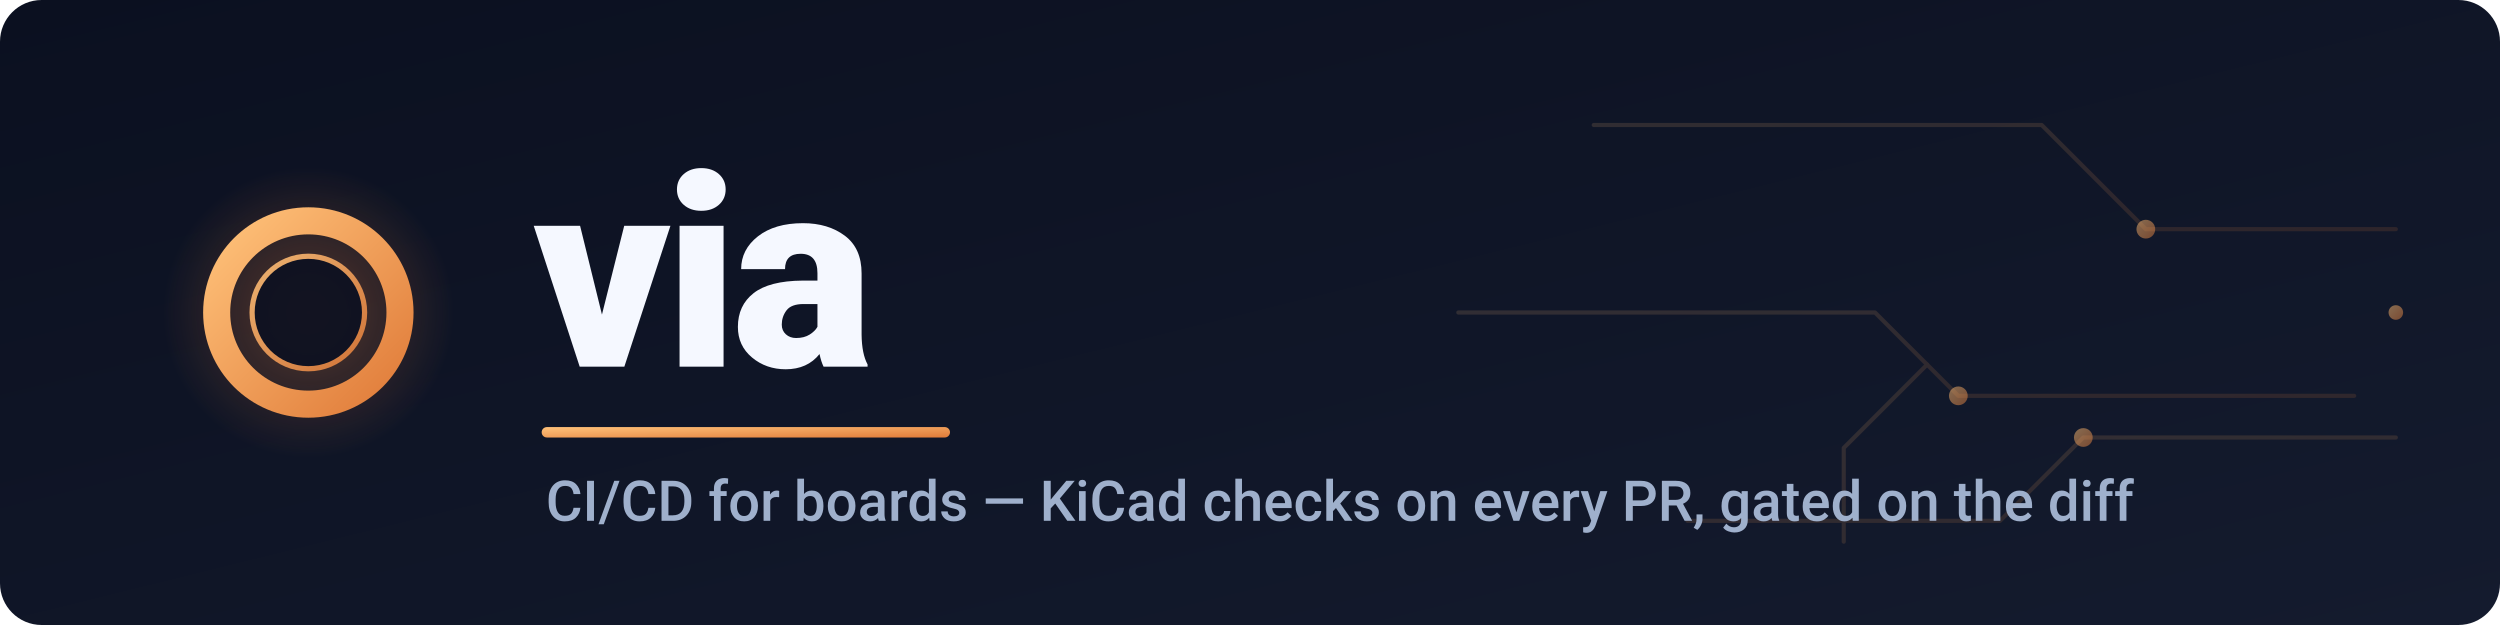
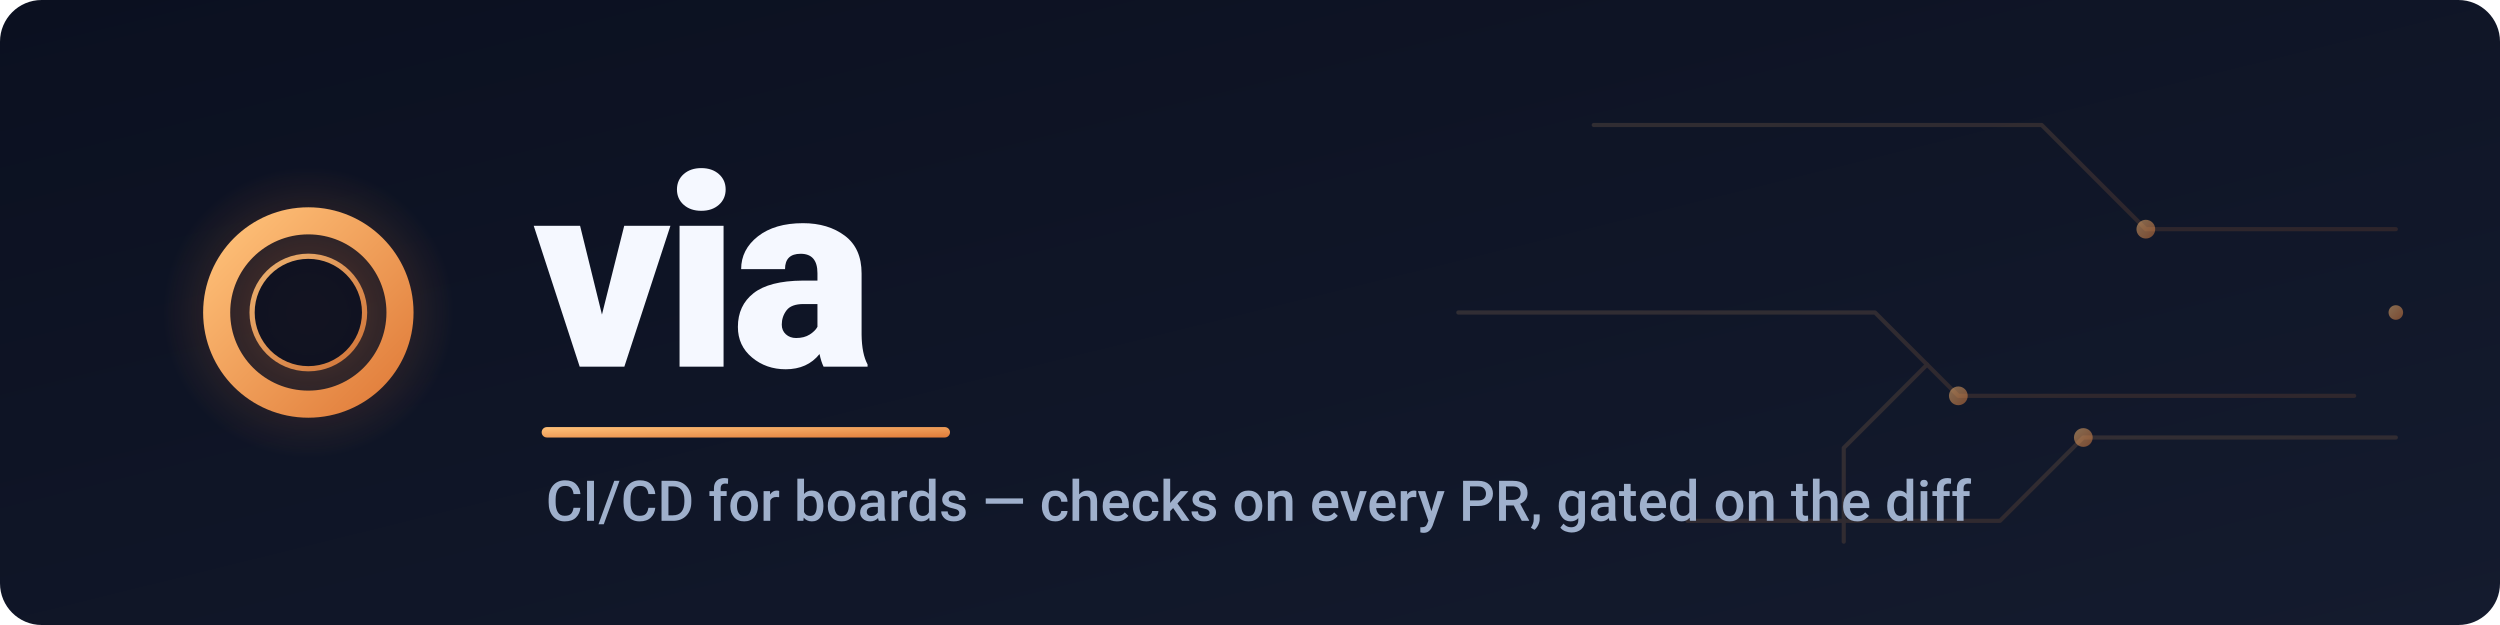
<svg xmlns="http://www.w3.org/2000/svg" viewBox="0 0 1200 300" width="1200" height="300" role="img" aria-label="via — CI/CD for boards">
  <defs>
    <linearGradient id="bg" x1="0" y1="0" x2="1" y2="1">
      <stop offset="0" stop-color="#0b1020" />
      <stop offset="1" stop-color="#141b2e" />
    </linearGradient>
    <linearGradient id="copper" x1="0" y1="0" x2="1" y2="1">
      <stop offset="0" stop-color="#ffc27a" />
      <stop offset="1" stop-color="#e07b39" />
    </linearGradient>
    <radialGradient id="glow" cx="0.5" cy="0.5" r="0.5">
      <stop offset="0" stop-color="#e07b39" stop-opacity="0.35" />
      <stop offset="1" stop-color="#e07b39" stop-opacity="0" />
    </radialGradient>
  </defs>
  <rect x="0" y="0" width="1200" height="300" rx="20" fill="url(#bg)" />
  <g fill="none" stroke="url(#copper)" stroke-width="2" opacity="0.14" stroke-linecap="round" stroke-linejoin="round">
    <path d="M765 60 H980 L1030 110 H1150" />
    <path d="M810 250 H960 L1000 210 H1150" />
    <path d="M700 150 H900 L940 190 H1130" />
    <path d="M1030 40 V95" />
    <path d="M885 260 V215 L925 175" />
  </g>
  <g fill="url(#copper)" opacity="0.5">
    <circle cx="1030" cy="110" r="4.5" />
    <circle cx="1000" cy="210" r="4.5" />
    <circle cx="940" cy="190" r="4.5" />
    <circle cx="1150" cy="150" r="3.5" />
  </g>
  <g transform="translate(148 150)">
    <circle cx="0" cy="0" r="70" fill="url(#glow)" />
    <g stroke="url(#copper)" stroke-width="6" stroke-linecap="round" opacity="0.85">
      <path d="M-92 -30 H-52" />
      <path d="M92 -30 H52" />
      <path d="M-92 30 H-52" />
      <path d="M92 30 H52" />
    </g>
    <circle cx="0" cy="0" r="44" fill="none" stroke="url(#copper)" stroke-width="13" />
    <circle cx="0" cy="0" r="27" fill="#0b1020" stroke="url(#copper)" stroke-width="2.5" opacity="0.9" />
  </g>
  <text x="256" y="176" font-family="'Segoe UI', system-ui, -apple-system, Roboto, Helvetica, Arial, sans-serif" font-size="128" font-weight="800" letter-spacing="-3" fill="#f5f8ff">via</text>
  <rect x="260" y="205" width="196" height="5" rx="2.5" fill="url(#copper)" />
-   <text x="262" y="250" font-family="'Segoe UI', system-ui, -apple-system, Roboto, Helvetica, Arial, sans-serif" font-size="27" font-weight="500" fill="#9fb0cc">CI/CD for boards — KiCad checks on every PR, gated on the diff</text>
+   <text x="262" y="250" font-family="'Segoe UI', system-ui, -apple-system, Roboto, Helvetica, Arial, sans-serif" font-size="27" font-weight="500" fill="#9fb0cc">CI/CD for boards — checks on every PR, gated on the diff</text>
</svg>
